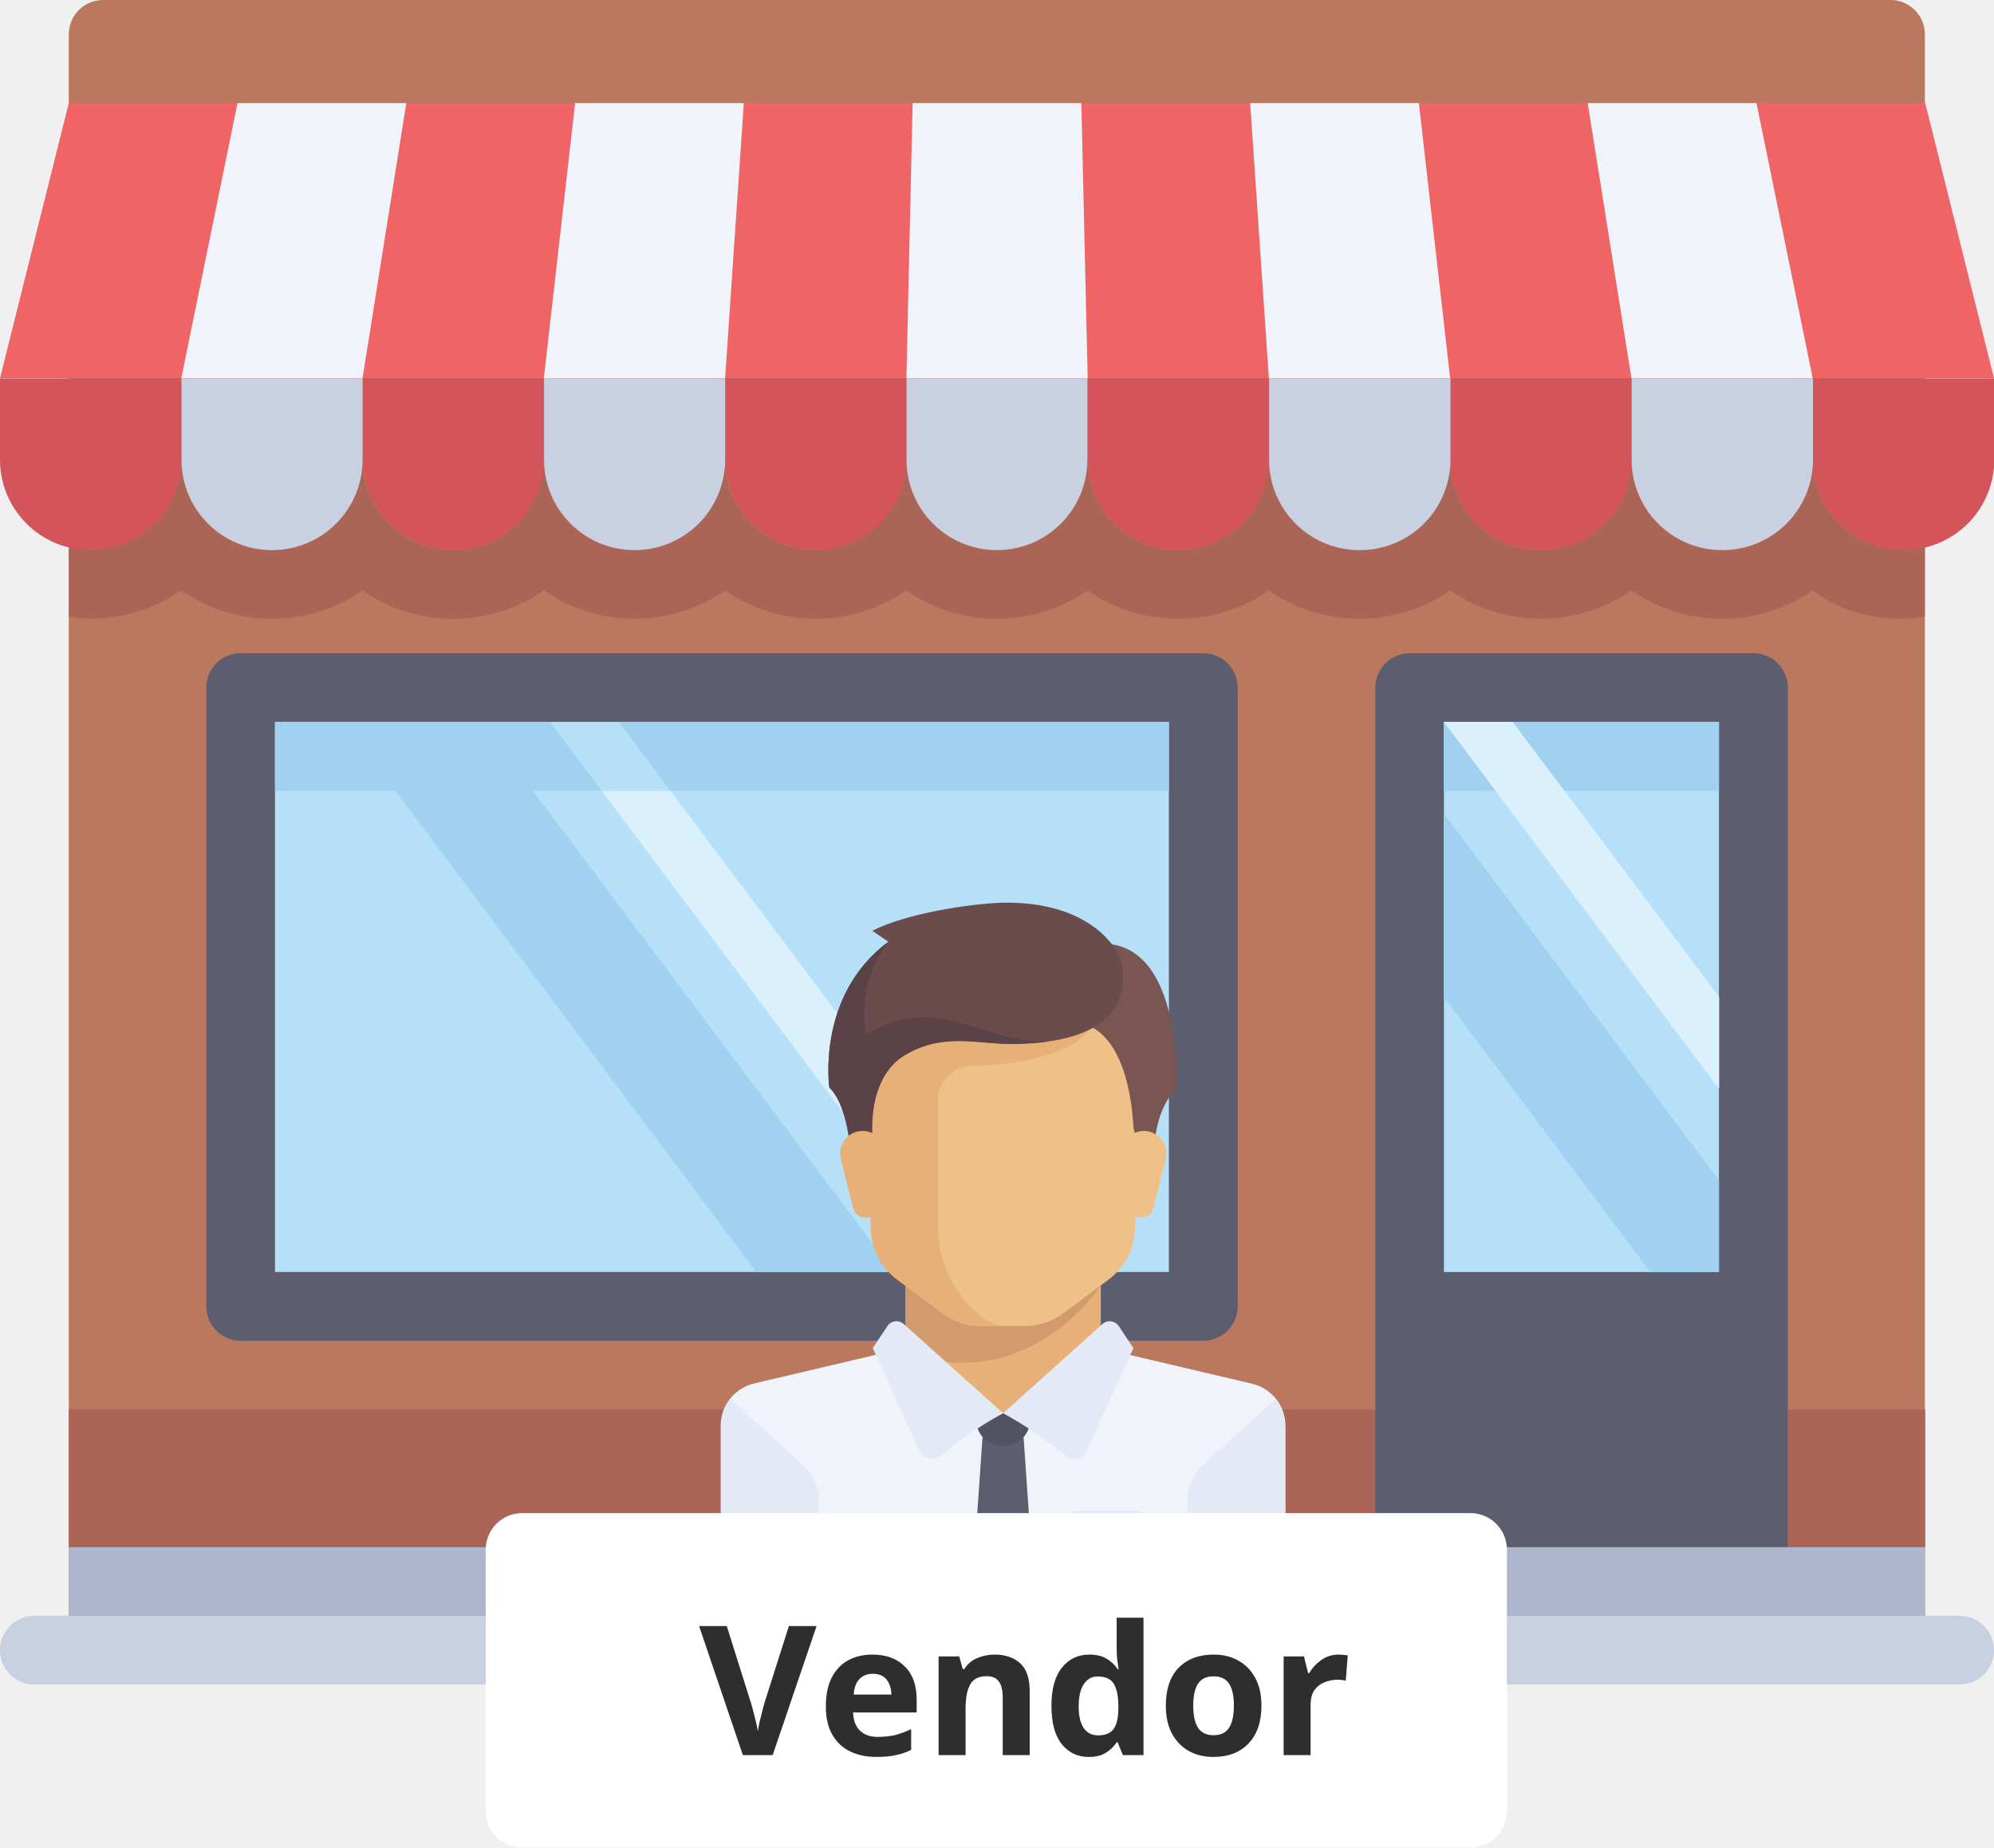
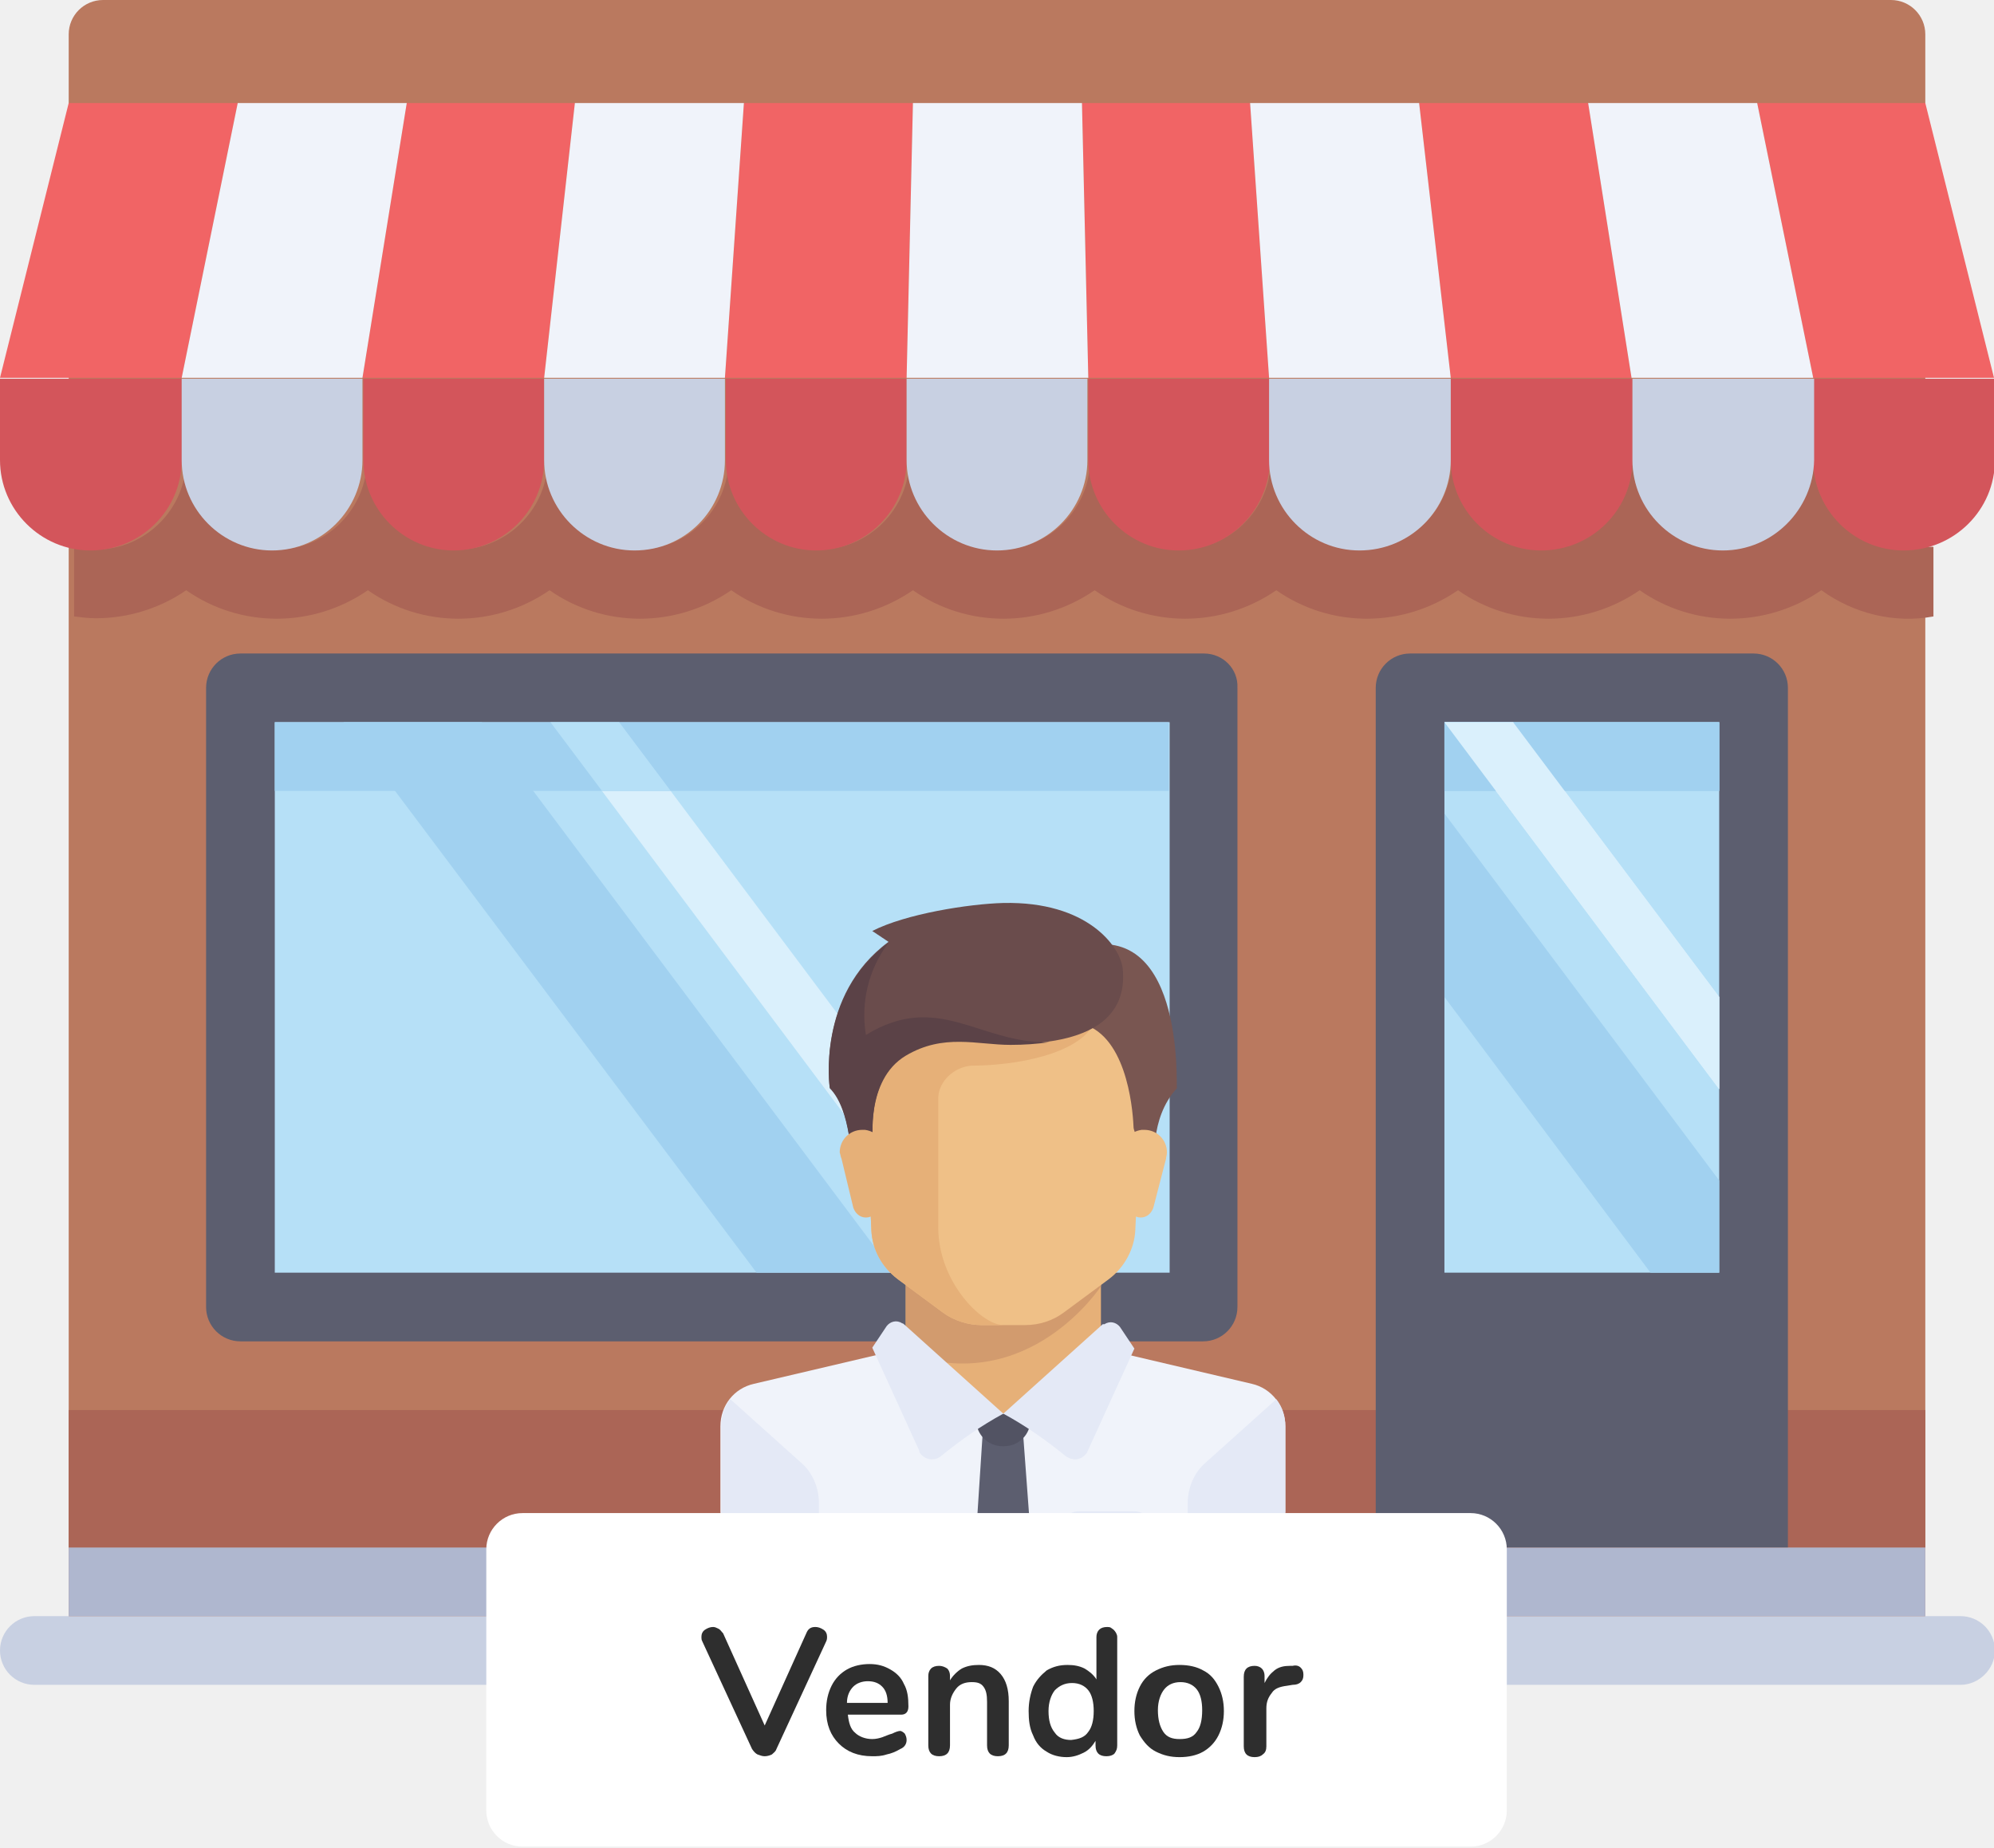
- <svg xmlns="http://www.w3.org/2000/svg" width="220.65" height="204.44" viewBox="0 0 220.65 204.44">
-   <g id="Layer_2" data-name="Layer 2">
-     <g id="Layer_1-2" data-name="Layer 1">
-       <g>
-         <g>
-           <path d="M213,182.61H7.61V3.8A3.8,3.8,0,0,1,11.41,0H209.24A3.8,3.8,0,0,1,213,3.8Z" style="fill: #ba795f" />
-           <path d="M213,60.54a9.68,9.68,0,0,1-2.42.33,10,10,0,0,1-10-10,10,10,0,0,1-20.06,0,10,10,0,1,1-20.06,0,10,10,0,0,1-20.06,0,10,10,0,1,1-20.06,0,10,10,0,0,1-20.06,0,10,10,0,1,1-20.06,0,10,10,0,1,1-20.05,0,10,10,0,1,1-20.06,0,10,10,0,0,1-20.06,0,10,10,0,0,1-10,10,9.68,9.68,0,0,1-2.42-.33v7.69a17.4,17.4,0,0,0,2.42.25,17.53,17.53,0,0,0,10-3.14,17.59,17.59,0,0,0,20.06,0,17.59,17.59,0,0,0,20.06,0,17.59,17.59,0,0,0,20.06,0,17.57,17.57,0,0,0,20.05,0,17.59,17.59,0,0,0,20.06,0,17.59,17.59,0,0,0,20.06,0,17.59,17.59,0,0,0,20.06,0,17.59,17.59,0,0,0,20.06,0,17.59,17.59,0,0,0,20.06,0A16.17,16.17,0,0,0,213,68.23V60.54Z" style="fill: #ab6556" />
-           <rect x="26.63" y="76.09" width="106.52" height="68.48" style="fill: #b6e0f7" />
-           <polygon points="114.13 140.76 106.52 140.76 60.87 79.89 68.48 79.89 114.13 140.76" style="fill: #daf0fc" />
-           <g>
-             <path d="M90.27,60.87h0a10,10,0,0,1-10-10v-9H100.3v9A10,10,0,0,1,90.27,60.87Z" style="fill: #d3555b" />
-             <path d="M130.38,60.87h0a10,10,0,0,1-10-10v-9h20.06v9A10,10,0,0,1,130.38,60.87Z" style="fill: #d3555b" />
-             <path d="M50.15,60.87h0a10,10,0,0,1-10-10v-9H60.18v9A10,10,0,0,1,50.15,60.87Z" style="fill: #d3555b" />
-             <path d="M10,60.87h0a10,10,0,0,1-10-10v-9H20.06v9A10,10,0,0,1,10,60.87Z" style="fill: #d3555b" />
-             <path d="M170.5,60.87h0a10,10,0,0,1-10-10v-9h20.06v9A10,10,0,0,1,170.5,60.87Z" style="fill: #d3555b" />
-           </g>
-           <g>
-             <path d="M70.21,60.87h0a10,10,0,0,1-10-10v-9H80.24v9A10,10,0,0,1,70.21,60.87Z" style="fill: #c8d0e2" />
-             <path d="M150.44,60.87h0a10,10,0,0,1-10-10v-9h20.06v9A10,10,0,0,1,150.44,60.87Z" style="fill: #c8d0e2" />
-           </g>
-           <path d="M210.62,60.87h0a10,10,0,0,1-10-10v-9h20.06v9A10,10,0,0,1,210.62,60.87Z" style="fill: #d3555b" />
-           <g>
-             <path d="M190.56,60.87h0a10,10,0,0,1-10-10v-9h20.06v9A10,10,0,0,1,190.56,60.87Z" style="fill: #c8d0e2" />
-             <path d="M30.09,60.87h0a10,10,0,0,1-10-10v-9H40.12v9A10,10,0,0,1,30.09,60.87Z" style="fill: #c8d0e2" />
-             <path d="M110.32,60.87h0a10,10,0,0,1-10-10v-9h20v9A10,10,0,0,1,110.32,60.87Z" style="fill: #c8d0e2" />
-           </g>
-           <g>
-             <polygon points="100.3 41.85 80.24 41.85 82.31 11.41 100.99 11.41 100.3 41.85" style="fill: #f16465" />
-             <polygon points="140.41 41.85 120.36 41.85 119.66 11.41 138.34 11.41 140.41 41.85" style="fill: #f16465" />
-             <polygon points="60.18 41.85 40.12 41.85 44.96 11.41 63.64 11.41 60.18 41.85" style="fill: #f16465" />
-             <polygon points="20.06 41.85 0 41.85 7.61 11.41 26.28 11.41 20.06 41.85" style="fill: #f16465" />
-             <polygon points="180.53 41.85 160.47 41.85 157.01 11.41 175.69 11.41 180.53 41.85" style="fill: #f16465" />
-           </g>
-           <g>
-             <polygon points="80.24 41.85 60.18 41.85 63.64 11.41 82.31 11.41 80.24 41.85" style="fill: #f0f3fa" />
-             <polygon points="160.47 41.85 140.41 41.85 138.34 11.41 157.01 11.41 160.47 41.85" style="fill: #f0f3fa" />
-           </g>
-           <polygon points="220.65 41.85 200.59 41.85 194.37 11.41 213.04 11.41 220.65 41.85" style="fill: #f16465" />
-           <g>
-             <polygon points="200.59 41.85 180.53 41.85 175.69 11.41 194.37 11.41 200.59 41.85" style="fill: #f0f3fa" />
-             <polygon points="40.12 41.85 20.06 41.85 26.28 11.41 44.96 11.41 40.12 41.85" style="fill: #f0f3fa" />
-             <polygon points="120.36 41.85 100.3 41.85 100.99 11.41 119.66 11.41 120.36 41.85" style="fill: #f0f3fa" />
-           </g>
-           <path d="M216.85,186.41H3.8a3.8,3.8,0,0,1-3.8-3.8H0a3.81,3.81,0,0,1,3.8-3.81H216.85a3.81,3.81,0,0,1,3.8,3.81h0A3.8,3.8,0,0,1,216.85,186.41Z" style="fill: #c8d0e2" />
-           <g style="opacity: 0.97">
-             <rect x="7.61" y="171.19" width="205.43" height="7.61" style="fill: #afb9d2" />
-           </g>
-           <rect x="7.61" y="155.98" width="205.43" height="15.22" style="fill: #ab6556" />
-           <g>
-             <path d="M129.35,79.89v60.87H30.43V79.89h98.92m3.8-7.61H26.63a3.81,3.81,0,0,0-3.8,3.81v68.47a3.81,3.81,0,0,0,3.8,3.81H133.15a3.82,3.82,0,0,0,3.81-3.81V76.09a3.82,3.82,0,0,0-3.81-3.81Z" style="fill: #5c5e6f" />
-             <path d="M194,72.28H156a3.82,3.82,0,0,0-3.81,3.81v95.1h45.65V76.09A3.81,3.81,0,0,0,194,72.28Z" style="fill: #5c5e6f" />
-           </g>
-           <rect x="159.78" y="79.89" width="30.43" height="60.87" style="fill: #b6e0f7" />
-           <rect x="30.43" y="79.89" width="98.91" height="7.61" style="fill: #a1d1f0" />
-           <rect id="SVGCleanerId_0" data-name="SVGCleanerId 0" x="159.78" y="79.89" width="30.43" height="7.61" style="fill: #a1d1f0" />
-           <polygon points="98.91 140.76 83.69 140.76 38.04 79.89 53.26 79.89 98.91 140.76" style="fill: #a1d1f0" />
-           <polygon points="74.18 87.5 68.48 79.89 60.87 79.89 66.58 87.5 74.18 87.5" style="fill: #b6e0f7" />
-           <polygon points="190.22 110.33 167.39 79.89 159.78 79.89 190.22 120.47 190.22 110.33" style="fill: #daf0fc" />
-           <polygon points="173.1 87.5 167.39 79.89 159.78 79.89 165.49 87.5 173.1 87.5" style="fill: #b6e0f7" />
-           <rect id="SVGCleanerId_0-2" data-name="SVGCleanerId 0" x="159.78" y="79.89" width="30.43" height="7.61" style="fill: #a1d1f0" />
-           <polygon points="190.22 110.33 167.39 79.89 159.78 79.89 190.22 120.47 190.22 110.33" style="fill: #daf0fc" />
-           <polygon points="159.78 90.03 159.78 110.33 182.61 140.76 190.22 140.76 190.22 130.61 159.78 90.03" style="fill: #a1d1f0" />
-         </g>
-         <g>
-           <g>
-             <polygon points="121.81 149.18 121.81 140.77 100.18 140.77 100.18 149.18 111 158.8 121.81 149.18" style="fill: #e6b078" />
-             <path d="M138.54,153.12l-14.87-3.5a2.18,2.18,0,0,1-.63-.25l-12,7L99.42,149a2.42,2.42,0,0,1-1.09.59l-14.87,3.5a4.81,4.81,0,0,0-3.71,4.68v9.41a2.4,2.4,0,0,0,2.41,2.4h57.68a2.39,2.39,0,0,0,2.4-2.4V157.8A4.8,4.8,0,0,0,138.54,153.12Z" style="fill: #f0f3fa" />
-             <path d="M100.18,140.77v8.88c13.63,4.9,21.63-7.38,21.63-7.38v-1.5Z" style="fill: #d29b6e" />
-             <path d="M95.37,113.13l1,23a7.23,7.23,0,0,0,2.88,5.44l5,3.73a7.23,7.23,0,0,0,4.32,1.44h4.81a7.26,7.26,0,0,0,4.33-1.44l5-3.73a7.22,7.22,0,0,0,2.87-5.44l1.05-23Z" style="fill: #efc087" />
-             <path d="M107.39,117.94c4.81,0,12-1.2,13.73-4.81H95.37l1,23a7.2,7.2,0,0,0,2.88,5.44l5,3.73a7.23,7.23,0,0,0,4.32,1.44H111c-2.41,0-7.21-4.81-7.21-10.82V121.54A3.83,3.83,0,0,1,107.39,117.94Z" style="fill: #e6b078" />
-             <g>
-               <path d="M133.42,161.81l7.79-7a4.78,4.78,0,0,1,1,3v9.41a2.4,2.4,0,0,1-2.4,2.4h-8.41v-3.33A6,6,0,0,1,133.42,161.81Z" style="fill: #e4e9f6" />
-               <path d="M88.57,161.81l-7.78-7a4.79,4.79,0,0,0-1,3v9.41a2.41,2.41,0,0,0,2.41,2.4h8.41v-3.33A6,6,0,0,0,88.57,161.81Z" style="fill: #e4e9f6" />
-             </g>
-             <polygon points="114 169.61 107.99 169.61 108.74 158.8 113.25 158.8 114 169.61" style="fill: #5c5e6f" />
-             <path d="M114,156.39h-6v.7A2.92,2.92,0,0,0,110.9,160h.19a2.91,2.91,0,0,0,2.91-2.91v-.7Z" style="fill: #525363" />
-             <g>
-               <path d="M100,146.51l11,9.88a41.33,41.33,0,0,0-6.88,4.68,1.53,1.53,0,0,1-2.38-.54l-5.16-11.35,1.63-2.45A1.2,1.2,0,0,1,100,146.51Z" style="fill: #e4e9f6" />
-               <path d="M122,146.51l-11,9.88a41.53,41.53,0,0,1,6.87,4.68,1.54,1.54,0,0,0,2.39-.54l5.16-11.35-1.63-2.45A1.21,1.21,0,0,0,122,146.51Z" style="fill: #e4e9f6" />
-             </g>
-             <path d="M118.28,105.17l1.13,8c5.14,1,5.88,9.1,6,11.4a2.36,2.36,0,0,0,.38,1.18l2,3s-.67-5,2.41-8.41C130.15,120.34,131.2,100.36,118.28,105.17Z" style="fill: #795651" />
-             <path d="M129,128.24l-1.36,5.43a1.44,1.44,0,0,1-1.4,1.09h0a1.44,1.44,0,0,1-1.43-1.26l-.7-5.56a2.49,2.49,0,0,1,2.47-2.79h0A2.49,2.49,0,0,1,129,128.24Z" style="fill: #efc087" />
-             <path d="M96.53,103l1.77,1.21c-8,5.93-6.53,16.11-6.53,16.11,2.4,2.4,2.4,8.41,2.4,8.41l2.41-2.4s-.93-6.94,3.6-9.61c4.21-2.48,7.89-1.21,11.64-1.21,10.07,0,12.88-3.79,12.4-8.41-.26-2.39-3.91-7.37-13.22-7.21C107.24,100,100.18,101.11,96.53,103Z" style="fill: #6a4c4c" />
-             <path d="M95.83,114.48a13.2,13.2,0,0,1,2.47-10.25c-8,5.93-6.53,16.11-6.53,16.11,2.4,2.4,2.4,8.41,2.4,8.41l2.41-2.4s-.93-6.94,3.6-9.62c4.21-2.47,7.89-1.2,11.64-1.2a30.8,30.8,0,0,0,4.34-.29C108.41,115.5,103.84,109.62,95.83,114.48Z" style="fill: #5b4247" />
-             <path d="M93.05,128.24l1.35,5.43a1.45,1.45,0,0,0,1.41,1.09h0a1.45,1.45,0,0,0,1.43-1.26l.69-5.56a2.48,2.48,0,0,0-2.46-2.79h0A2.48,2.48,0,0,0,93.05,128.24Z" style="fill: #e6b078" />
-             <path d="M125.42,167.21h-6a2.39,2.39,0,0,0-2.4,2.4h10.81A2.39,2.39,0,0,0,125.42,167.21Z" style="fill: #e4e9f6" />
-           </g>
-           <rect x="53.75" y="167.44" width="113" height="37" rx="4.04" style="fill: #fff" />
-           <text transform="translate(77.36 194.22)" style="font-size: 20px;fill: #2e2e2e;font-family: Nunito-Bold, Nunito;font-weight: 700;letter-spacing: -0.058em">V<tspan x="13.12" y="0" style="letter-spacing: 0em">endor</tspan>
-           </text>
-         </g>
-       </g>
+ <svg xmlns="http://www.w3.org/2000/svg" version="1.1" id="Layer_1" x="0px" y="0px" viewBox="0 0 220.6 204.4" style="enable-background:new 0 0 220.6 204.4;" xml:space="preserve">
+   <style type="text/css">
+ 	.st0{fill:#BA795F;}
+ 	.st1{fill:#AB6556;}
+ 	.st2{fill:#B6E0F7;}
+ 	.st3{fill:#DAF0FC;}
+ 	.st4{fill:#D3555B;}
+ 	.st5{fill:#C8D0E2;}
+ 	.st6{fill:#F16465;}
+ 	.st7{fill:#F0F3FA;}
+ 	.st8{opacity:0.97;}
+ 	.st9{fill:#AFB9D2;}
+ 	.st10{fill:#5C5E6F;}
+ 	.st11{fill:#A1D1F0;}
+ 	.st12{fill:#E6B078;}
+ 	.st13{fill:#D29B6E;}
+ 	.st14{fill:#EFC087;}
+ 	.st15{fill:#E4E9F6;}
+ 	.st16{fill:#525363;}
+ 	.st17{fill:#795651;}
+ 	.st18{fill:#6A4C4C;}
+ 	.st19{fill:#5B4247;}
+ 	.st20{fill:#FFFFFF;}
+ 	.st21{enable-background:new    ;}
+ 	.st22{fill:#2E2E2E;}
+ </style>
+   <g>
+     <path class="st0" d="M213,182.6H7.6V3.8C7.6,1.7,9.3,0,11.4,0h197.8c2.1,0,3.8,1.7,3.8,3.8V182.6z" />
+     <path class="st1" d="M213,60.5c-0.8,0.2-1.6,0.3-2.4,0.3c-5.5,0-10-4.5-10-10c0,5.5-4.5,10-10,10s-10-4.5-10-10c0,5.5-4.5,10-10,10   s-10-4.5-10-10c0,5.5-4.5,10-10,10s-10-4.5-10-10c0,5.5-4.5,10-10,10s-10-4.5-10-10c0,5.5-4.5,10-10,10s-10-4.5-10-10   c0,5.5-4.5,10-10,10s-10-4.5-10-10c0,5.5-4.5,10-10,10c-5.5,0-10-4.5-10-10c0,5.5-4.5,10-10,10s-10-4.5-10-10c0,5.5-4.5,10-10,10   s-10-4.5-10-10c0,5.5-4.5,10-10,10c-0.8,0-1.6-0.1-2.4-0.3v7.7c0.8,0.1,1.6,0.2,2.4,0.2c3.6,0,7.1-1.1,10-3.1c6,4.2,14,4.2,20.1,0   c6,4.2,14,4.2,20.1,0c6,4.2,14,4.2,20.1,0c6,4.2,14,4.2,20.1,0c6,4.2,14,4.2,20.1,0c6,4.2,14,4.2,20.1,0c6,4.2,14,4.2,20.1,0   c6,4.2,14,4.2,20.1,0c6,4.2,14,4.2,20.1,0c3.6,2.6,8.1,3.7,12.4,2.9V60.5z" />
+     <rect x="26.6" y="76.1" class="st2" width="106.5" height="68.5" />
+     <polygon class="st3" points="114.1,140.8 106.5,140.8 60.9,79.9 68.5,79.9  " />
+     <g>
+       <path class="st4" d="M90.3,60.9L90.3,60.9c-5.5,0-10-4.5-10-10v-9h20v9C100.3,56.4,95.8,60.9,90.3,60.9    C90.3,60.9,90.3,60.9,90.3,60.9z" />
+       <path class="st4" d="M130.4,60.9L130.4,60.9c-5.5,0-10-4.5-10-10v-9h20.1v9C140.4,56.4,136,60.9,130.4,60.9    C130.4,60.9,130.4,60.9,130.4,60.9z" />
+       <path class="st4" d="M50.2,60.9L50.2,60.9c-5.5,0-10-4.5-10-10v-9h20v9C60.2,56.4,55.7,60.9,50.2,60.9    C50.2,60.9,50.2,60.9,50.2,60.9z" />
+       <path class="st4" d="M10,60.9L10,60.9c-5.5,0-10-4.5-10-10v-9h20.1v9C20.1,56.4,15.6,60.9,10,60.9C10,60.9,10,60.9,10,60.9z" />
+       <path class="st4" d="M170.5,60.9L170.5,60.9c-5.5,0-10-4.5-10-10v-9h20.1v9C180.6,56.4,176.1,60.9,170.5,60.9    C170.5,60.9,170.5,60.9,170.5,60.9z" />
    </g>
+     <g>
+       <path class="st5" d="M70.2,60.9L70.2,60.9c-5.5,0-10-4.5-10-10v-9h20v9C80.2,56.4,75.8,60.9,70.2,60.9    C70.2,60.9,70.2,60.9,70.2,60.9z" />
+       <path class="st5" d="M150.4,60.9L150.4,60.9c-5.5,0-10-4.5-10-10v-9h20.1v9C160.5,56.4,156,60.9,150.4,60.9    C150.5,60.9,150.5,60.9,150.4,60.9z" />
+     </g>
+     <path class="st4" d="M210.6,60.9L210.6,60.9c-5.5,0-10-4.5-10-10v-9h20.1v9C220.7,56.4,216.2,60.9,210.6,60.9   C210.7,60.9,210.6,60.9,210.6,60.9z" />
+     <g>
+       <path class="st5" d="M190.6,60.9L190.6,60.9c-5.5,0-10-4.5-10-10v-9h20.1v9C200.6,56.4,196.1,60.9,190.6,60.9    C190.6,60.9,190.6,60.9,190.6,60.9z" />
+       <path class="st5" d="M30.1,60.9L30.1,60.9c-5.5,0-10-4.5-10-10v-9h20v9C40.1,56.4,35.6,60.9,30.1,60.9    C30.1,60.9,30.1,60.9,30.1,60.9z" />
+       <path class="st5" d="M110.3,60.9L110.3,60.9c-5.5,0-10-4.5-10-10v-9h20v9C120.3,56.4,115.8,60.9,110.3,60.9z" />
+     </g>
+     <g>
+       <polygon class="st6" points="100.3,41.8 80.2,41.8 82.3,11.4 101,11.4   " />
+       <polygon class="st6" points="140.4,41.8 120.4,41.8 119.7,11.4 138.3,11.4   " />
+       <polygon class="st6" points="60.2,41.8 40.1,41.8 45,11.4 63.6,11.4   " />
+       <polygon class="st6" points="20.1,41.8 0,41.8 7.6,11.4 26.3,11.4   " />
+       <polygon class="st6" points="180.5,41.8 160.5,41.8 157,11.4 175.7,11.4   " />
+     </g>
+     <g>
+       <polygon class="st7" points="80.2,41.8 60.2,41.8 63.6,11.4 82.3,11.4   " />
+       <polygon class="st7" points="160.5,41.8 140.4,41.8 138.3,11.4 157,11.4   " />
+     </g>
+     <polygon class="st6" points="220.6,41.8 200.6,41.8 194.4,11.4 213,11.4  " />
+     <g>
+       <polygon class="st7" points="200.6,41.8 180.5,41.8 175.7,11.4 194.4,11.4   " />
+       <polygon class="st7" points="40.1,41.8 20.1,41.8 26.3,11.4 45,11.4   " />
+       <polygon class="st7" points="120.4,41.8 100.3,41.8 101,11.4 119.7,11.4   " />
+     </g>
+     <path class="st5" d="M216.9,186.4H3.8c-2.1,0-3.8-1.7-3.8-3.8c0,0,0,0,0,0l0,0c0-2.1,1.7-3.8,3.8-3.8h213.1c2.1,0,3.8,1.7,3.8,3.8   l0,0C220.7,184.7,218.9,186.4,216.9,186.4L216.9,186.4z" />
+     <g class="st8">
+       <rect x="7.6" y="171.2" class="st9" width="205.4" height="7.6" />
+     </g>
+     <rect x="7.6" y="156" class="st1" width="205.4" height="15.2" />
+     <g>
+       <path class="st10" d="M129.4,79.9v60.9H30.4V79.9H129.4 M133.2,72.3H26.6c-2.1,0-3.8,1.7-3.8,3.8v68.5c0,2.1,1.7,3.8,3.8,3.8    h106.5c2.1,0,3.8-1.7,3.8-3.8V76.1C137,74,135.3,72.3,133.2,72.3L133.2,72.3z" />
+       <path class="st10" d="M194,72.3h-38c-2.1,0-3.8,1.7-3.8,3.8v95.1h45.6V76.1C197.8,74,196.1,72.3,194,72.3    C194,72.3,194,72.3,194,72.3z" />
+     </g>
+     <rect x="159.8" y="79.9" class="st2" width="30.4" height="60.9" />
+     <rect x="30.4" y="79.9" class="st11" width="98.9" height="7.6" />
+     <rect id="SVGCleanerId_0" x="159.8" y="79.9" class="st11" width="30.4" height="7.6" />
+     <polygon class="st11" points="98.9,140.8 83.7,140.8 38,79.9 53.3,79.9  " />
+     <polygon class="st2" points="74.2,87.5 68.5,79.9 60.9,79.9 66.6,87.5  " />
+     <polygon class="st3" points="190.2,110.3 167.4,79.9 159.8,79.9 190.2,120.5  " />
+     <polygon class="st2" points="173.1,87.5 167.4,79.9 159.8,79.9 165.5,87.5  " />
+     <rect id="SVGCleanerId_0-2" x="159.8" y="79.9" class="st11" width="30.4" height="7.6" />
+     <polygon class="st3" points="190.2,110.3 167.4,79.9 159.8,79.9 190.2,120.5  " />
+     <polygon class="st11" points="159.8,90 159.8,110.3 182.6,140.8 190.2,140.8 190.2,130.6  " />
+   </g>
+   <g>
+     <polygon class="st12" points="121.8,149.2 121.8,140.8 100.2,140.8 100.2,149.2 111,158.8  " />
+     <path class="st7" d="M138.5,153.1l-14.9-3.5c-0.2,0-0.4-0.1-0.6-0.2l-12,7L99.4,149c-0.3,0.3-0.7,0.5-1.1,0.6l-14.9,3.5   c-2.2,0.5-3.7,2.4-3.7,4.7v9.4c0,1.3,1.1,2.4,2.4,2.4c0,0,0,0,0,0h57.7c1.3,0,2.4-1.1,2.4-2.4c0,0,0,0,0,0v-9.4   C142.2,155.6,140.7,153.6,138.5,153.1z" />
+     <path class="st13" d="M100.2,140.8v8.9c13.6,4.9,21.6-7.4,21.6-7.4v-1.5H100.2z" />
+     <path class="st14" d="M95.4,113.1l1,23c0.1,2.2,1.2,4.1,2.9,5.4l5,3.7c1.2,0.9,2.8,1.4,4.3,1.4h4.8c1.6,0,3.1-0.5,4.3-1.4l5-3.7   c1.7-1.3,2.8-3.3,2.9-5.4l1.1-23L95.4,113.1z" />
+     <path class="st12" d="M107.4,117.9c4.8,0,12-1.2,13.7-4.8H95.4l1,23c0.1,2.2,1.2,4.1,2.9,5.4l5,3.7c1.2,0.9,2.8,1.4,4.3,1.4h2.4   c-2.4,0-7.2-4.8-7.2-10.8v-14.4C103.9,119.6,105.5,118.1,107.4,117.9z" />
+     <g>
+       <path class="st15" d="M133.4,161.8l7.8-7c0.7,0.9,1,1.9,1,3v9.4c0,1.3-1.1,2.4-2.4,2.4h-8.4v-3.3    C131.4,164.6,132.1,162.9,133.4,161.8z" />
+       <path class="st15" d="M88.6,161.8l-7.8-7c-0.7,0.9-1,1.9-1,3v9.4c0,1.3,1.1,2.4,2.4,2.4h8.4v-3.3    C90.6,164.6,89.9,162.9,88.6,161.8z" />
+     </g>
+     <polygon class="st10" points="114,169.6 108,169.6 108.7,158.8 113.2,158.8  " />
+     <path class="st16" d="M114,156.4h-6v0.7c0,1.6,1.3,2.9,2.9,2.9h0.2c1.6,0,2.9-1.3,2.9-2.9l0,0C114,157.1,114,156.4,114,156.4z" />
+     <g>
+       <path class="st15" d="M100,146.5l11,9.9c-2.4,1.3-4.7,2.9-6.9,4.7c-0.6,0.5-1.6,0.5-2.2-0.2c-0.1-0.1-0.2-0.2-0.2-0.4l-5.2-11.4    l1.6-2.4c0.4-0.5,1.1-0.7,1.7-0.3C99.9,146.4,100,146.5,100,146.5z" />
+       <path class="st15" d="M122,146.5l-11,9.9c2.4,1.3,4.7,2.9,6.9,4.7c0.7,0.5,1.6,0.5,2.2-0.2c0.1-0.1,0.2-0.2,0.2-0.3l5.2-11.4    l-1.6-2.4c-0.4-0.5-1.1-0.7-1.7-0.3C122.1,146.5,122,146.5,122,146.5z" />
+     </g>
+     <path class="st17" d="M118.3,105.2l1.1,8c5.1,1,5.9,9.1,6,11.4c0,0.4,0.2,0.8,0.4,1.2l2,3c0,0-0.7-5,2.4-8.4   C130.1,120.3,131.2,100.4,118.3,105.2z" />
+     <path class="st14" d="M129,128.2l-1.4,5.4c-0.2,0.6-0.7,1.1-1.4,1.1l0,0c-0.7,0-1.3-0.5-1.4-1.3l-0.7-5.6c-0.2-1.4,0.8-2.6,2.2-2.8   c0.1,0,0.2,0,0.3,0l0,0c1.4,0,2.5,1.1,2.5,2.5C129.1,127.8,129,128,129,128.2z" />
+     <path class="st18" d="M96.5,103l1.8,1.2c-8,5.9-6.5,16.1-6.5,16.1c2.4,2.4,2.4,8.4,2.4,8.4l2.4-2.4c0,0-0.9-6.9,3.6-9.6   c4.2-2.5,7.9-1.2,11.6-1.2c10.1,0,12.9-3.8,12.4-8.4c-0.3-2.4-3.9-7.4-13.2-7.2C107.2,100,100.2,101.1,96.5,103z" />
+     <path class="st19" d="M95.8,114.5c-0.6-3.6,0.3-7.3,2.5-10.2c-8,5.9-6.5,16.1-6.5,16.1c2.4,2.4,2.4,8.4,2.4,8.4l2.4-2.4   c0,0-0.9-6.9,3.6-9.6c4.2-2.5,7.9-1.2,11.6-1.2c1.5,0,2.9-0.1,4.3-0.3C108.4,115.5,103.8,109.6,95.8,114.5z" />
+     <path class="st12" d="M93.1,128.2l1.3,5.4c0.2,0.6,0.7,1.1,1.4,1.1l0,0c0.7,0,1.3-0.5,1.4-1.3l0.7-5.6c0.2-1.4-0.8-2.6-2.2-2.8   c-0.1,0-0.2,0-0.3,0l0,0c-1.4,0-2.5,1.1-2.5,2.5C93,127.8,93,128,93.1,128.2z" />
+     <path class="st15" d="M125.4,167.2h-6c-1.3,0-2.4,1.1-2.4,2.4c0,0,0,0,0,0h10.8C127.8,168.3,126.8,167.2,125.4,167.2   C125.4,167.2,125.4,167.2,125.4,167.2z" />
+   </g>
+   <path class="st20" d="M57.8,167.4h104.9c2.2,0,4,1.8,4,4v28.9c0,2.2-1.8,4-4,4H57.8c-2.2,0-4-1.8-4-4v-28.9  C53.8,169.2,55.6,167.4,57.8,167.4z" />
+   <g class="st21">
+     <path class="st22" d="M90.2,180c0.3,0,0.6,0.1,0.9,0.3c0.3,0.2,0.4,0.5,0.4,0.8c0,0.1,0,0.3-0.1,0.5l-5.5,11.9   c-0.1,0.3-0.3,0.4-0.5,0.6c-0.2,0.1-0.5,0.2-0.8,0.2c-0.3,0-0.5-0.1-0.8-0.2c-0.2-0.1-0.4-0.3-0.6-0.6l-5.5-11.9   c-0.1-0.2-0.1-0.3-0.1-0.5c0-0.3,0.1-0.6,0.4-0.8c0.3-0.2,0.6-0.3,0.9-0.3c0.2,0,0.4,0.1,0.6,0.2s0.3,0.3,0.5,0.5l4.6,10.2   l4.6-10.2C89.4,180.2,89.7,180,90.2,180z" />
+   </g>
+   <g class="st21">
+     <path class="st22" d="M100.1,191.8c0.1,0.2,0.2,0.4,0.2,0.7c0,0.4-0.2,0.8-0.7,1c-0.5,0.3-1,0.5-1.5,0.6c-0.6,0.2-1.1,0.2-1.6,0.2   c-1.6,0-2.8-0.5-3.7-1.4c-0.9-0.9-1.4-2.1-1.4-3.7c0-1,0.2-1.9,0.6-2.7s1-1.4,1.7-1.8s1.6-0.6,2.5-0.6c0.9,0,1.6,0.2,2.3,0.6   c0.7,0.4,1.2,0.9,1.5,1.6c0.4,0.7,0.5,1.5,0.5,2.5c0,0.6-0.3,0.9-0.8,0.9h-5.9c0.1,0.9,0.3,1.6,0.8,2c0.4,0.4,1.1,0.7,1.9,0.7   c0.4,0,0.8-0.1,1.1-0.2s0.7-0.3,1.1-0.4c0.4-0.2,0.7-0.3,0.9-0.3C99.7,191.5,99.9,191.6,100.1,191.8z M94.4,186.6   c-0.4,0.4-0.7,1-0.7,1.8h4.5c0-0.8-0.2-1.4-0.6-1.8c-0.4-0.4-0.9-0.6-1.6-0.6C95.4,186,94.8,186.2,94.4,186.6z" />
+     <path class="st22" d="M110.7,185.2c0.6,0.7,0.9,1.7,0.9,3v4.9c0,0.4-0.1,0.7-0.3,0.9s-0.5,0.3-0.9,0.3c-0.4,0-0.7-0.1-0.9-0.3   s-0.3-0.5-0.3-0.9v-4.8c0-0.8-0.1-1.3-0.4-1.7s-0.7-0.5-1.3-0.5c-0.7,0-1.3,0.2-1.7,0.7c-0.4,0.5-0.7,1.1-0.7,1.8v4.5   c0,0.4-0.1,0.7-0.3,0.9c-0.2,0.2-0.5,0.3-0.9,0.3s-0.7-0.1-0.9-0.3c-0.2-0.2-0.3-0.5-0.3-0.9v-7.7c0-0.3,0.1-0.6,0.3-0.8   c0.2-0.2,0.5-0.3,0.9-0.3c0.3,0,0.6,0.1,0.9,0.3c0.2,0.2,0.3,0.5,0.3,0.8v0.5c0.3-0.5,0.8-1,1.3-1.3c0.6-0.3,1.2-0.4,1.9-0.4   C109.3,184.2,110.1,184.5,110.7,185.2z" />
+     <path class="st22" d="M123.2,180.3c0.2,0.2,0.4,0.5,0.4,0.8v12c0,0.4-0.1,0.6-0.3,0.9c-0.2,0.2-0.5,0.3-0.9,0.3   c-0.4,0-0.7-0.1-0.9-0.3c-0.2-0.2-0.3-0.5-0.3-0.9v-0.5c-0.3,0.5-0.7,1-1.3,1.3c-0.6,0.3-1.2,0.5-1.9,0.5c-0.8,0-1.6-0.2-2.2-0.6   c-0.7-0.4-1.2-1-1.5-1.8c-0.4-0.8-0.5-1.7-0.5-2.7c0-1,0.2-1.9,0.5-2.7c0.4-0.8,0.9-1.3,1.5-1.8c0.7-0.4,1.4-0.6,2.3-0.6   c0.7,0,1.3,0.1,1.9,0.4c0.5,0.3,1,0.7,1.3,1.2v-4.7c0-0.3,0.1-0.6,0.3-0.8c0.2-0.2,0.5-0.3,0.9-0.3S122.9,180.1,123.2,180.3z    M120.4,191.6c0.4-0.5,0.6-1.3,0.6-2.3c0-1-0.2-1.8-0.6-2.3c-0.4-0.5-1-0.8-1.8-0.8c-0.8,0-1.4,0.3-1.9,0.8   c-0.4,0.5-0.7,1.3-0.7,2.3c0,1,0.2,1.8,0.7,2.4c0.4,0.6,1.1,0.8,1.8,0.8C119.4,192.4,120,192.2,120.4,191.6z" />
+     <path class="st22" d="M127.9,193.8c-0.8-0.4-1.3-1-1.8-1.8c-0.4-0.8-0.6-1.7-0.6-2.7c0-1,0.2-1.9,0.6-2.7c0.4-0.8,1-1.4,1.8-1.8   c0.8-0.4,1.6-0.6,2.6-0.6s1.9,0.2,2.6,0.6c0.8,0.4,1.3,1,1.7,1.8c0.4,0.8,0.6,1.7,0.6,2.7c0,1-0.2,1.9-0.6,2.7   c-0.4,0.8-1,1.4-1.7,1.8s-1.6,0.6-2.6,0.6S128.7,194.2,127.9,193.8z M132.4,191.6c0.4-0.5,0.6-1.3,0.6-2.4c0-1-0.2-1.8-0.6-2.3   c-0.4-0.5-1-0.8-1.8-0.8c-0.8,0-1.4,0.3-1.8,0.8c-0.4,0.5-0.7,1.3-0.7,2.3c0,1,0.2,1.8,0.6,2.4s1,0.8,1.8,0.8   C131.4,192.4,132,192.2,132.4,191.6z" />
+     <path class="st22" d="M143.9,184.5c0.2,0.2,0.3,0.4,0.3,0.8c0,0.4-0.1,0.6-0.3,0.8c-0.2,0.2-0.5,0.3-0.9,0.3l-0.6,0.1   c-0.8,0.1-1.4,0.3-1.7,0.8c-0.4,0.5-0.6,1-0.6,1.7v4.2c0,0.4-0.1,0.7-0.4,0.9c-0.2,0.2-0.5,0.3-0.9,0.3s-0.7-0.1-0.9-0.3   c-0.2-0.2-0.3-0.5-0.3-0.9v-7.7c0-0.4,0.1-0.7,0.3-0.9c0.2-0.2,0.5-0.3,0.9-0.3c0.3,0,0.6,0.1,0.8,0.3c0.2,0.2,0.3,0.5,0.3,0.8v0.8   c0.3-0.6,0.6-1,1.1-1.4s1.1-0.5,1.7-0.5l0.3,0C143.4,184.2,143.7,184.3,143.9,184.5z" />
  </g>
</svg>
